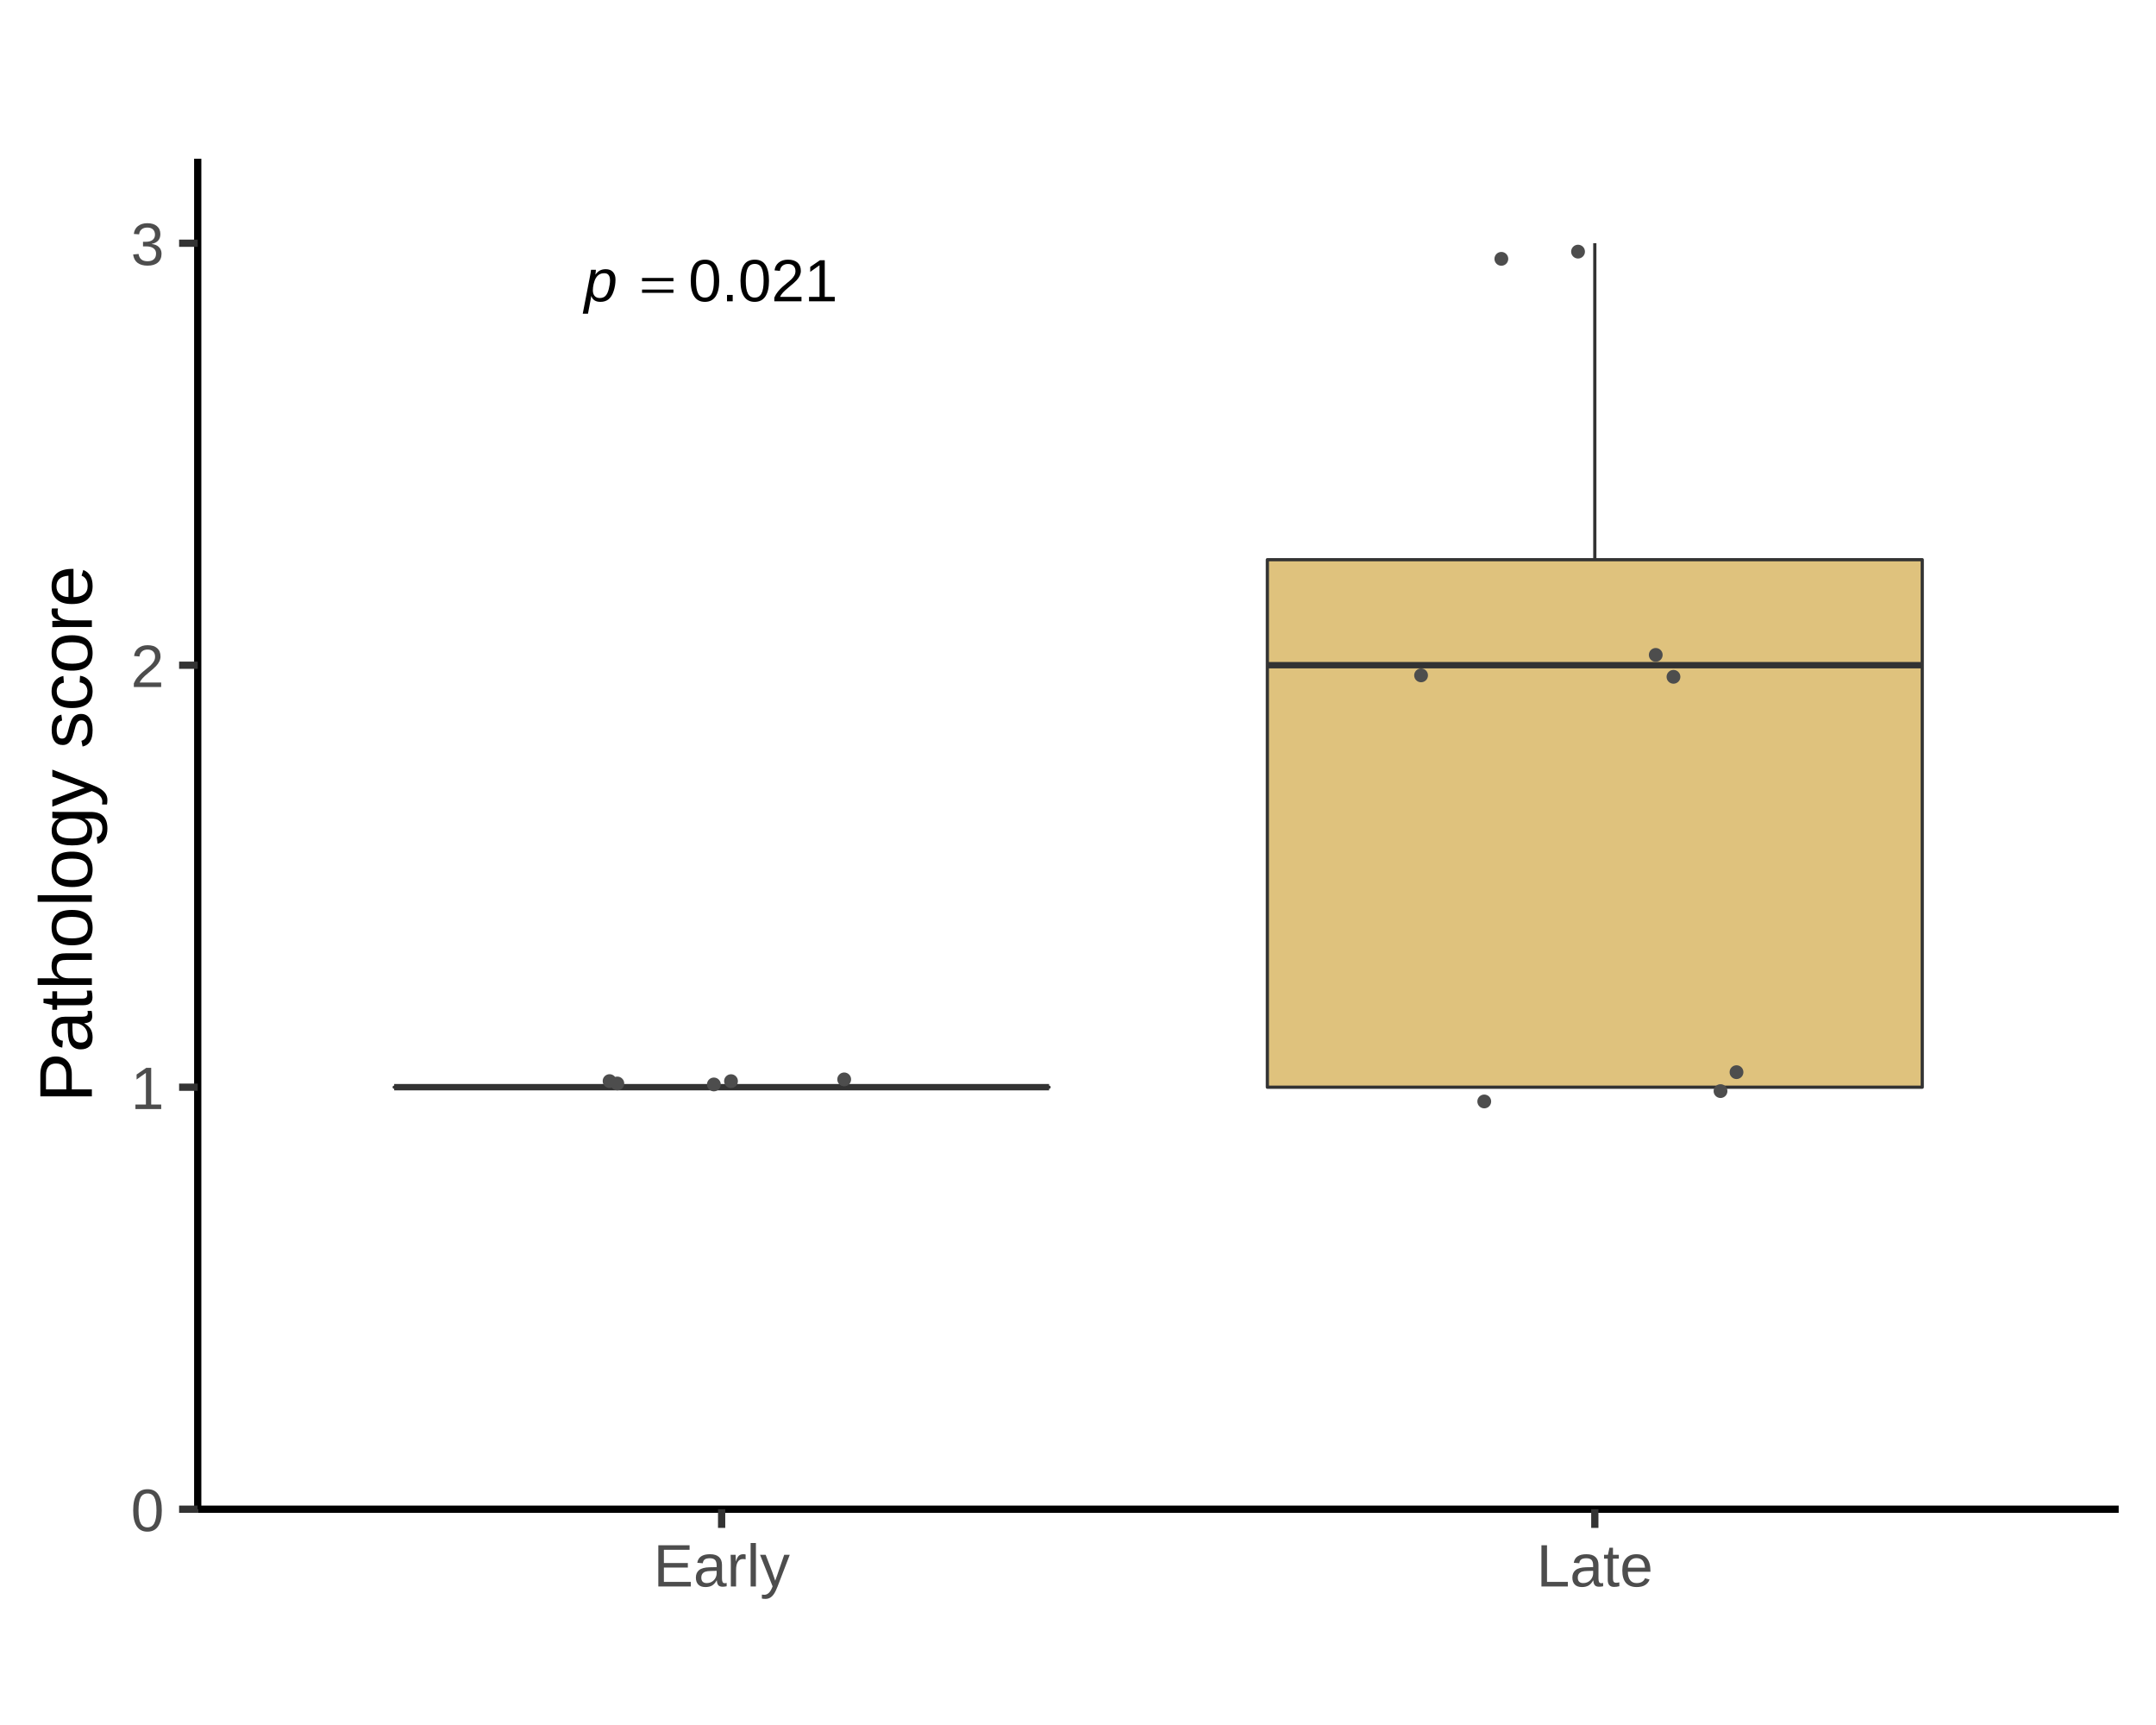
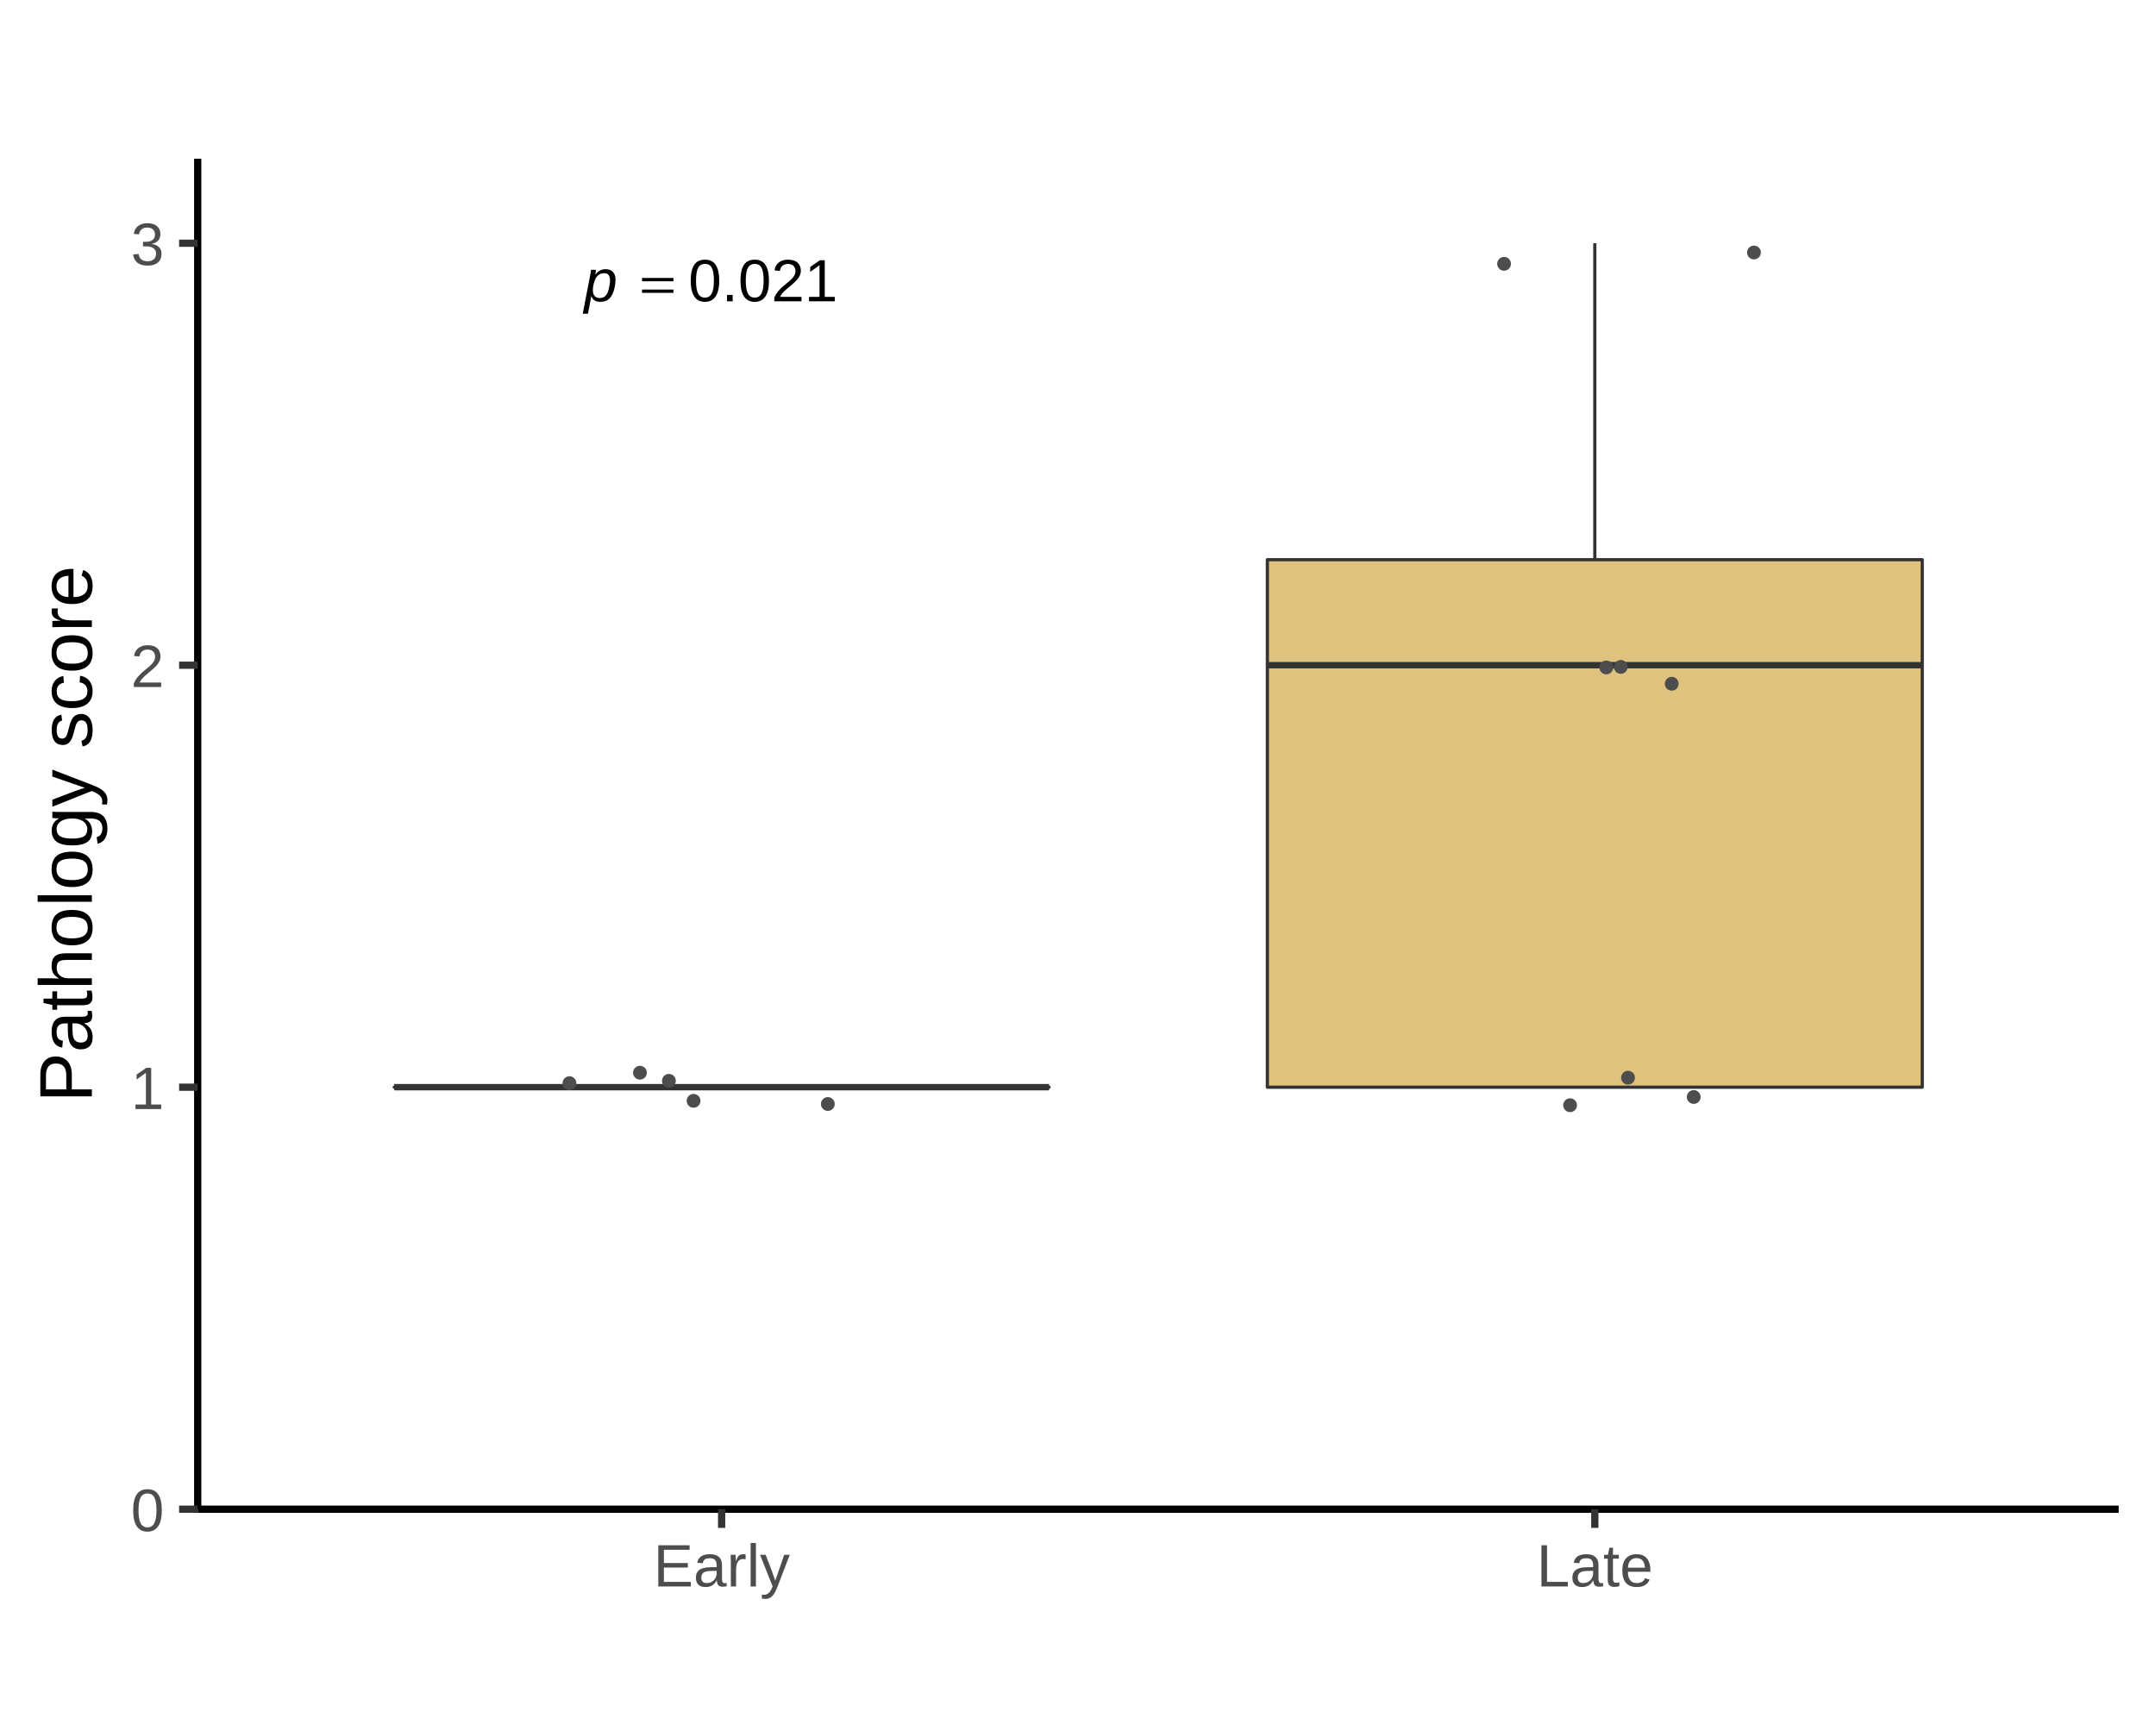
<svg xmlns="http://www.w3.org/2000/svg" class="svglite" width="720.00pt" height="576.00pt" viewBox="0 0 720.00 576.00">
  <defs>
    <style type="text/css">
    .svglite line, .svglite polyline, .svglite polygon, .svglite path, .svglite rect, .svglite circle {
      fill: none;
      stroke: #000000;
      stroke-linecap: round;
      stroke-linejoin: round;
      stroke-miterlimit: 10.00;
    }
  </style>
  </defs>
  <rect width="100%" height="100%" style="stroke: none; fill: #FFFFFF;" />
  <defs>
    <clipPath id="cpMC4wMHw3MjAuMDB8MC4wMHw1NzYuMDA=">
      <rect x="0.00" y="0.00" width="720.00" height="576.00" />
    </clipPath>
  </defs>
  <g clip-path="url(#cpMC4wMHw3MjAuMDB8MC4wMHw1NzYuMDA=)">
    <rect x="0.00" y="0.00" width="720.00" height="576.00" style="stroke-width: 2.42; stroke: #FFFFFF; fill: #FFFFFF;" />
  </g>
  <defs>
    <clipPath id="cpNjYuMDN8NzA3LjU1fDUzLjAyfDUwMy45NQ==">
      <rect x="66.03" y="53.02" width="641.51" height="450.93" />
    </clipPath>
  </defs>
  <g clip-path="url(#cpNjYuMDN8NzA3LjU1fDUzLjAyfDUwMy45NQ==)">
    <rect x="66.03" y="53.02" width="641.51" height="450.93" style="stroke-width: 2.42; stroke: none; fill: #FFFFFF;" />
    <line x1="240.99" y1="363.03" x2="240.99" y2="363.03" style="stroke-width: 1.07; stroke: #333333; stroke-linecap: butt;" />
    <line x1="240.99" y1="363.03" x2="240.99" y2="363.03" style="stroke-width: 1.07; stroke: #333333; stroke-linecap: butt;" />
    <polygon points="131.64,363.03 131.64,363.03 350.34,363.03 350.34,363.03 131.64,363.03 " style="stroke-width: 1.07; stroke: #333333; fill: #80CDC1;" />
    <line x1="131.64" y1="363.03" x2="350.34" y2="363.03" style="stroke-width: 2.13; stroke: #333333; stroke-linecap: butt;" />
    <line x1="532.59" y1="186.89" x2="532.59" y2="81.21" style="stroke-width: 1.07; stroke: #333333; stroke-linecap: butt;" />
    <line x1="532.59" y1="363.03" x2="532.59" y2="363.03" style="stroke-width: 1.07; stroke: #333333; stroke-linecap: butt;" />
    <polygon points="423.24,186.89 423.24,363.03 641.94,363.03 641.94,186.89 423.24,186.89 " style="stroke-width: 1.07; stroke: #333333; fill: #DFC27D;" />
    <line x1="423.24" y1="222.12" x2="641.94" y2="222.12" style="stroke-width: 2.13; stroke: #333333; stroke-linecap: butt;" />
-     <circle cx="244.12" cy="361.01" r="1.95" style="stroke-width: 0.71; stroke: #4D4D4D; fill: #4D4D4D;" />
-     <circle cx="281.92" cy="360.42" r="1.95" style="stroke-width: 0.71; stroke: #4D4D4D; fill: #4D4D4D;" />
-     <circle cx="238.40" cy="362.11" r="1.95" style="stroke-width: 0.71; stroke: #4D4D4D; fill: #4D4D4D;" />
-     <circle cx="203.57" cy="360.99" r="1.95" style="stroke-width: 0.71; stroke: #4D4D4D; fill: #4D4D4D;" />
-     <circle cx="206.16" cy="361.79" r="1.95" style="stroke-width: 0.71; stroke: #4D4D4D; fill: #4D4D4D;" />
-     <circle cx="526.99" cy="84.02" r="1.95" style="stroke-width: 0.71; stroke: #4D4D4D; fill: #4D4D4D;" />
-     <circle cx="579.91" cy="358.01" r="1.95" style="stroke-width: 0.71; stroke: #4D4D4D; fill: #4D4D4D;" />
-     <circle cx="495.67" cy="367.79" r="1.95" style="stroke-width: 0.71; stroke: #4D4D4D; fill: #4D4D4D;" />
-     <circle cx="474.57" cy="225.51" r="1.95" style="stroke-width: 0.71; stroke: #4D4D4D; fill: #4D4D4D;" />
-     <circle cx="574.57" cy="364.33" r="1.95" style="stroke-width: 0.71; stroke: #4D4D4D; fill: #4D4D4D;" />
-     <circle cx="558.86" cy="226.00" r="1.95" style="stroke-width: 0.71; stroke: #4D4D4D; fill: #4D4D4D;" />
-     <circle cx="501.38" cy="86.43" r="1.95" style="stroke-width: 0.71; stroke: #4D4D4D; fill: #4D4D4D;" />
-     <circle cx="552.94" cy="218.68" r="1.95" style="stroke-width: 0.71; stroke: #4D4D4D; fill: #4D4D4D;" />
+     <circle cx="276.45" cy="368.64" r="1.95" style="stroke-width: 0.71; stroke: #4D4D4D; fill: #4D4D4D;" />
+     <circle cx="223.38" cy="360.90" r="1.95" style="stroke-width: 0.71; stroke: #4D4D4D; fill: #4D4D4D;" />
+     <circle cx="231.62" cy="367.58" r="1.95" style="stroke-width: 0.71; stroke: #4D4D4D; fill: #4D4D4D;" />
+     <circle cx="213.71" cy="358.19" r="1.95" style="stroke-width: 0.71; stroke: #4D4D4D; fill: #4D4D4D;" />
+     <circle cx="190.17" cy="361.68" r="1.95" style="stroke-width: 0.71; stroke: #4D4D4D; fill: #4D4D4D;" />
+     <circle cx="585.74" cy="84.31" r="1.95" style="stroke-width: 0.71; stroke: #4D4D4D; fill: #4D4D4D;" />
+     <circle cx="565.62" cy="366.30" r="1.95" style="stroke-width: 0.71; stroke: #4D4D4D; fill: #4D4D4D;" />
+     <circle cx="524.33" cy="369.05" r="1.95" style="stroke-width: 0.71; stroke: #4D4D4D; fill: #4D4D4D;" />
+     <circle cx="541.26" cy="222.69" r="1.95" style="stroke-width: 0.71; stroke: #4D4D4D; fill: #4D4D4D;" />
+     <circle cx="543.69" cy="359.86" r="1.95" style="stroke-width: 0.71; stroke: #4D4D4D; fill: #4D4D4D;" />
+     <circle cx="558.27" cy="228.32" r="1.95" style="stroke-width: 0.71; stroke: #4D4D4D; fill: #4D4D4D;" />
+     <circle cx="502.29" cy="88.09" r="1.95" style="stroke-width: 0.71; stroke: #4D4D4D; fill: #4D4D4D;" />
+     <circle cx="536.43" cy="222.87" r="1.95" style="stroke-width: 0.71; stroke: #4D4D4D; fill: #4D4D4D;" />
    <text x="195.11" y="100.61" style="font-size: 19.92px; font-style: italic; font-family: Liberation Sans;" textLength="12.64px" lengthAdjust="spacingAndGlyphs">p</text>
    <text x="214.19" y="100.61" style="font-size: 19.92px; font-family: Standard Symbols PS;" textLength="10.93px" lengthAdjust="spacingAndGlyphs">=</text>
    <text x="229.89" y="100.61" style="font-size: 19.92px; font-family: Liberation Sans;" textLength="56.99px" lengthAdjust="spacingAndGlyphs">0.021</text>
  </g>
  <g clip-path="url(#cpMC4wMHw3MjAuMDB8MC4wMHw1NzYuMDA=)">
    <polyline points="66.03,503.95 66.03,53.02 " style="stroke-width: 2.42; stroke-linecap: butt;" />
    <text x="54.82" y="511.24" text-anchor="end" style="font-size: 20.00px; fill: #4D4D4D; font-family: Liberation Sans;" textLength="12.72px" lengthAdjust="spacingAndGlyphs">0</text>
    <text x="54.82" y="370.32" text-anchor="end" style="font-size: 20.00px; fill: #4D4D4D; font-family: Liberation Sans;" textLength="12.72px" lengthAdjust="spacingAndGlyphs">1</text>
    <text x="54.82" y="229.41" text-anchor="end" style="font-size: 20.00px; fill: #4D4D4D; font-family: Liberation Sans;" textLength="12.72px" lengthAdjust="spacingAndGlyphs">2</text>
    <text x="54.82" y="88.50" text-anchor="end" style="font-size: 20.00px; fill: #4D4D4D; font-family: Liberation Sans;" textLength="12.72px" lengthAdjust="spacingAndGlyphs">3</text>
    <polyline points="59.81,503.95 66.03,503.95 " style="stroke-width: 2.42; stroke: #333333; stroke-linecap: butt;" />
    <polyline points="59.81,363.03 66.03,363.03 " style="stroke-width: 2.42; stroke: #333333; stroke-linecap: butt;" />
    <polyline points="59.81,222.12 66.03,222.12 " style="stroke-width: 2.42; stroke: #333333; stroke-linecap: butt;" />
    <polyline points="59.81,81.21 66.03,81.21 " style="stroke-width: 2.42; stroke: #333333; stroke-linecap: butt;" />
    <polyline points="66.03,503.95 707.55,503.95 " style="stroke-width: 2.42; stroke-linecap: butt;" />
    <polyline points="240.99,510.18 240.99,503.95 " style="stroke-width: 2.42; stroke: #333333; stroke-linecap: butt;" />
    <polyline points="532.59,510.18 532.59,503.95 " style="stroke-width: 2.42; stroke: #333333; stroke-linecap: butt;" />
    <text x="240.99" y="529.74" text-anchor="middle" style="font-size: 20.00px; fill: #4D4D4D; font-family: Liberation Sans;" textLength="50.51px" lengthAdjust="spacingAndGlyphs">Early</text>
    <text x="532.59" y="529.74" text-anchor="middle" style="font-size: 20.00px; fill: #4D4D4D; font-family: Liberation Sans;" textLength="43.55px" lengthAdjust="spacingAndGlyphs">Late</text>
    <text transform="translate(30.68,278.49) rotate(-90)" text-anchor="middle" style="font-size: 25.00px; font-family: Liberation Sans;" textLength="198.24px" lengthAdjust="spacingAndGlyphs">Pathology score</text>
  </g>
</svg>
